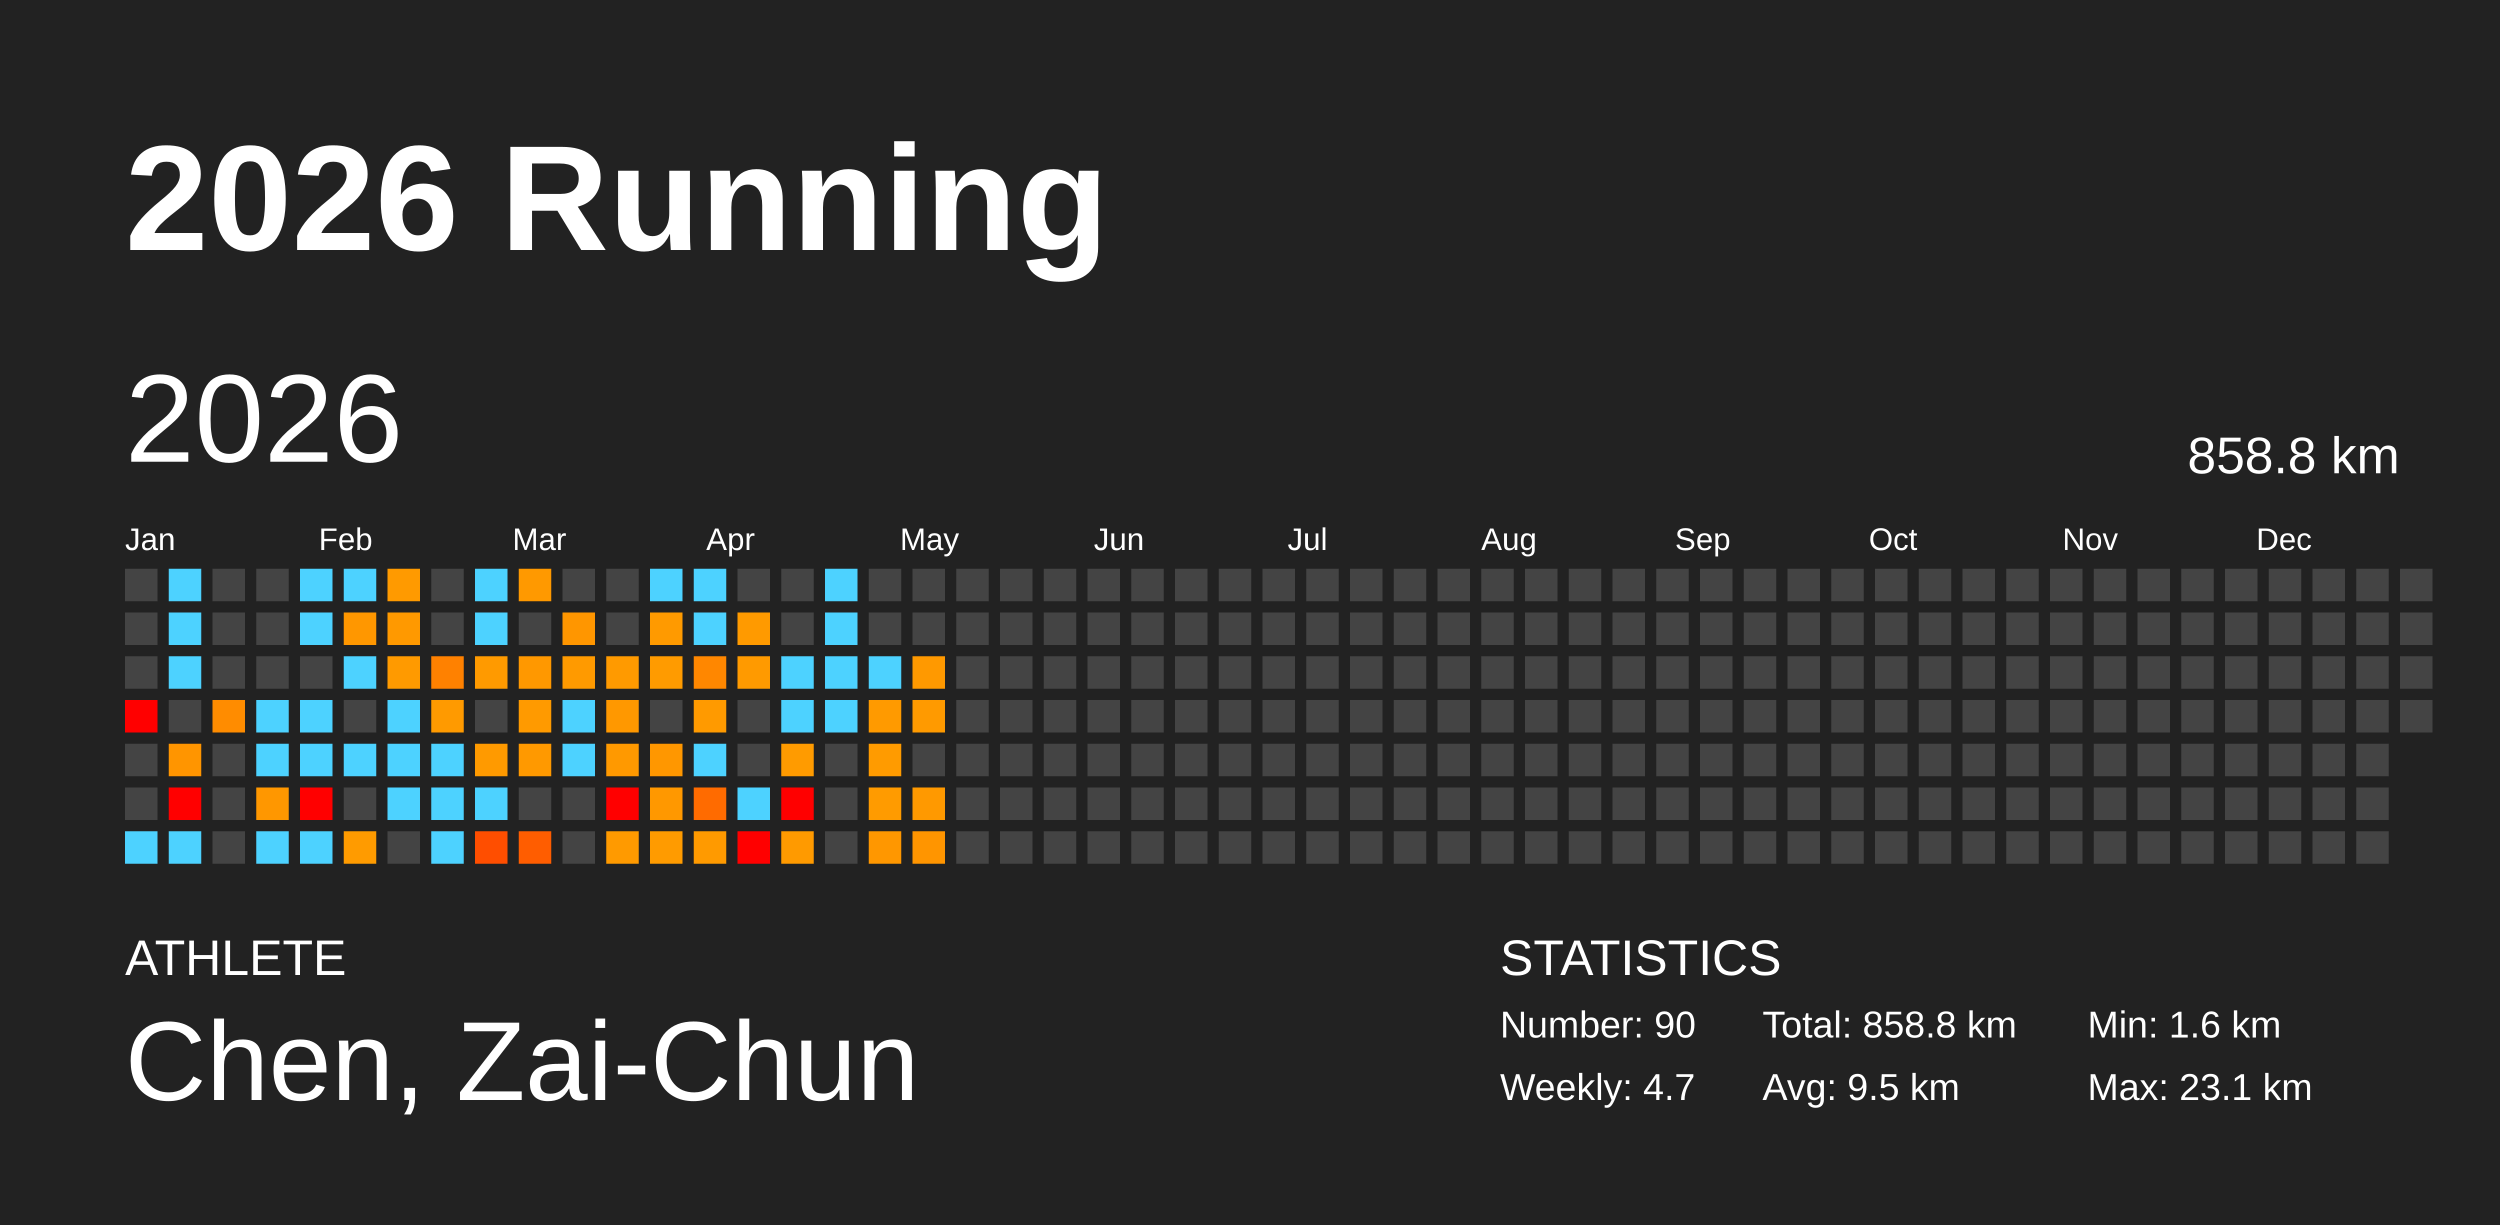
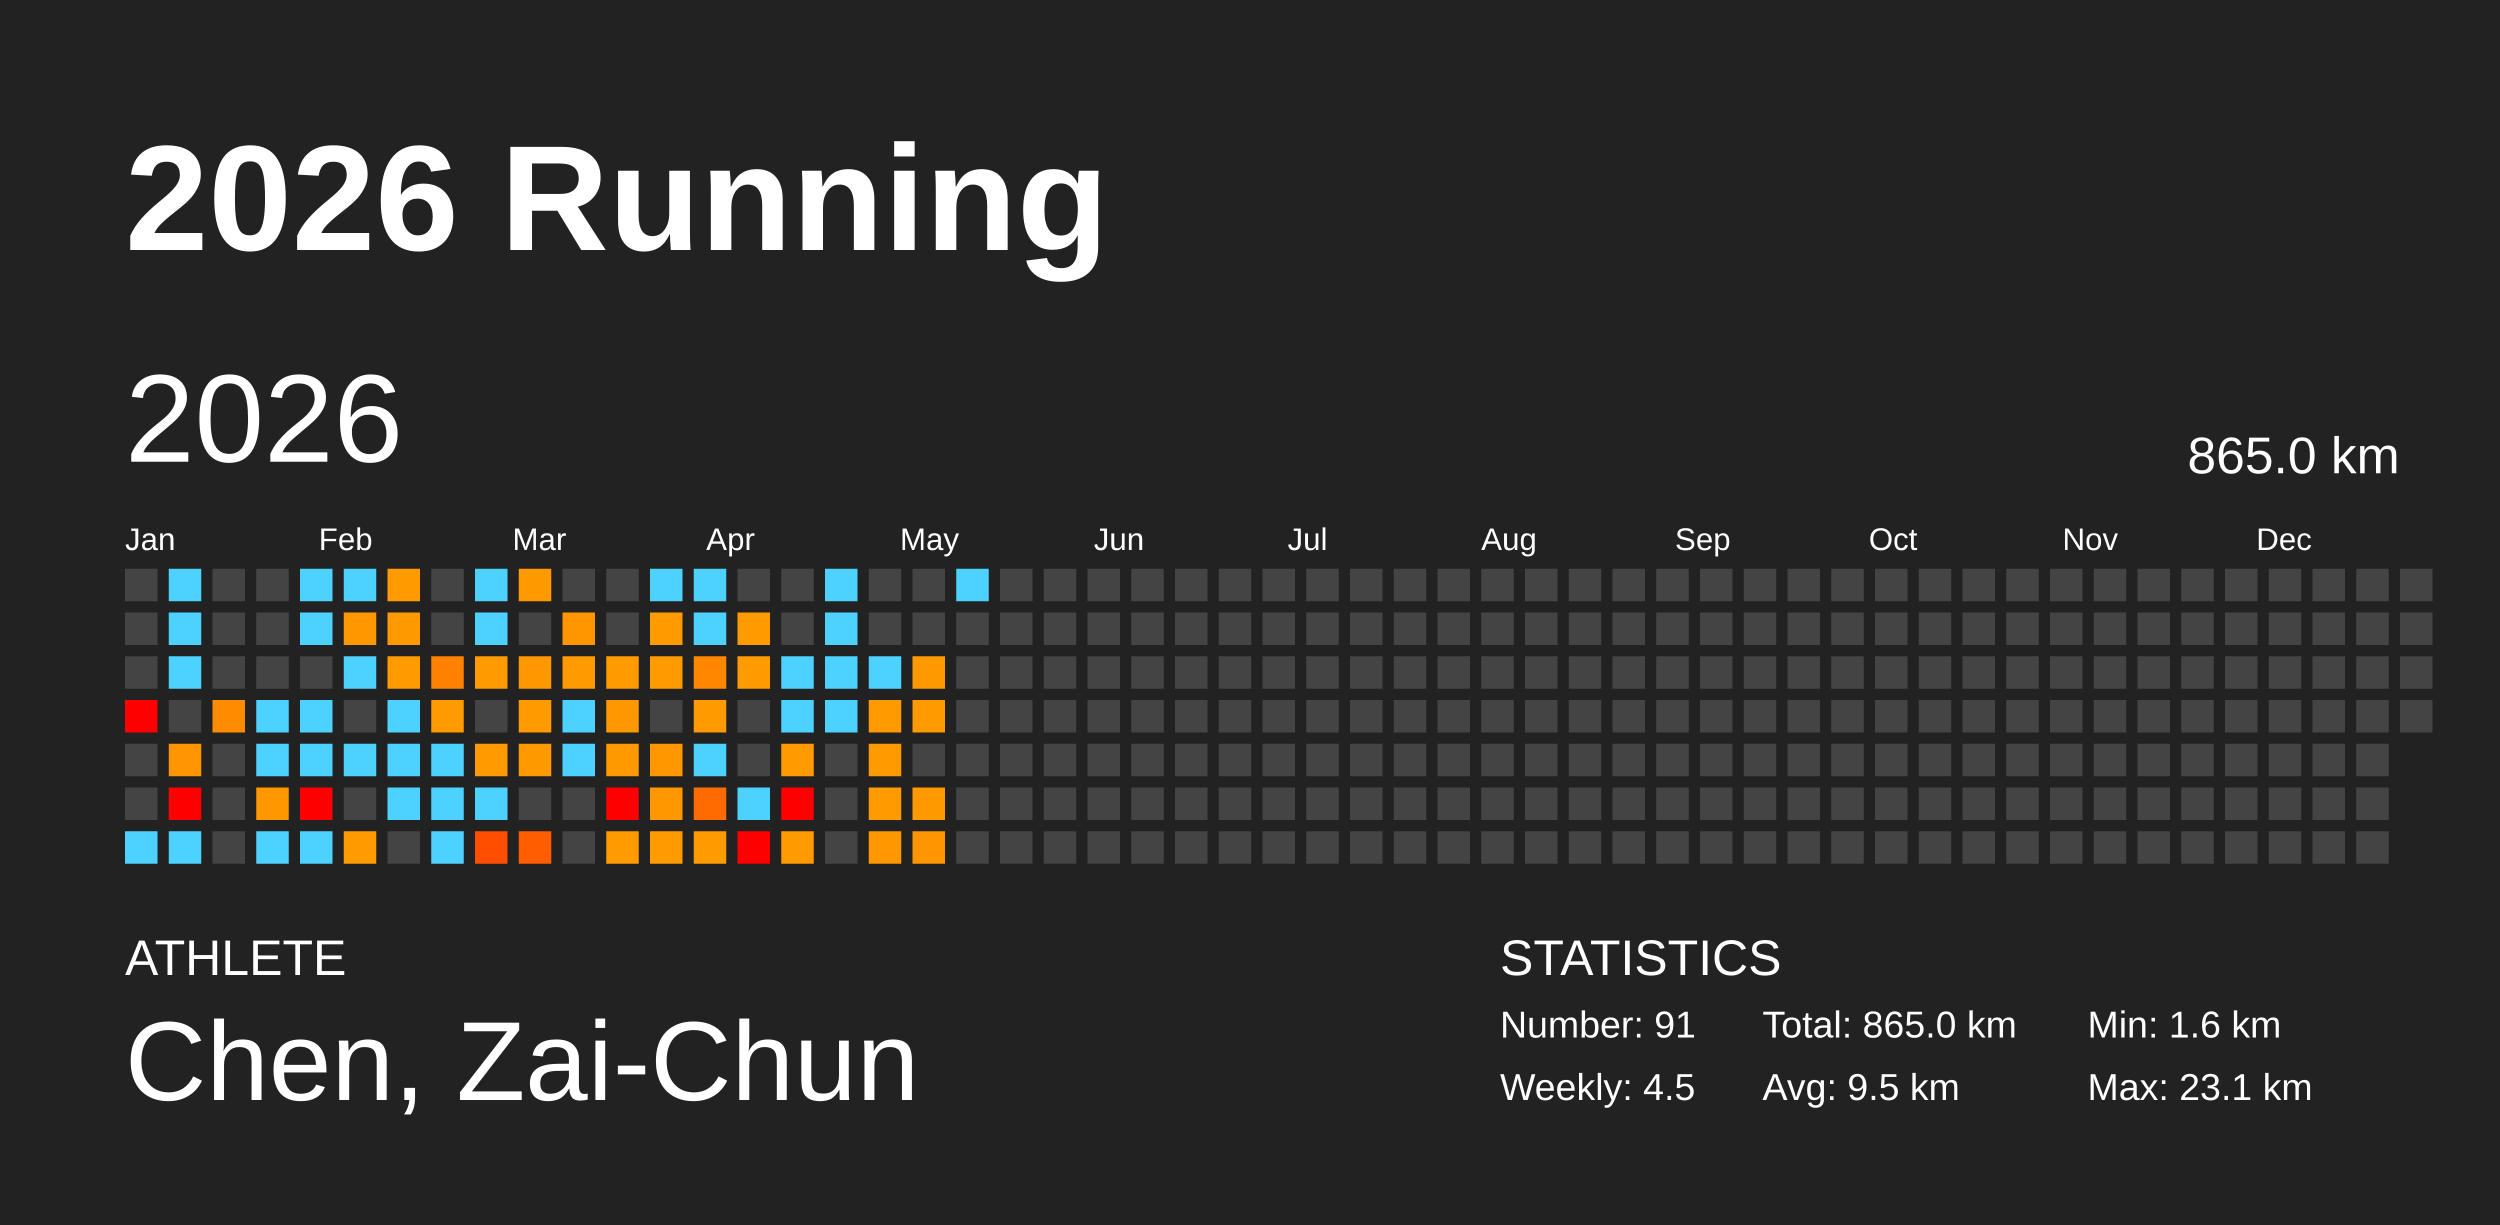
<svg xmlns="http://www.w3.org/2000/svg" baseProfile="full" height="98mm" version="1.1" viewBox="0,0,200,98" width="200mm">
  <defs />
  <rect fill="#222222" height="98" width="200" x="0" y="0" />
  <text fill="#FFFFFF" style="font-size:12px; font-family:Arial; font-weight:bold;" x="10" y="20">2026 Running</text>
  <text fill="#FFFFFF" style="font-size:4px; font-family:Arial" x="10" y="78">ATHLETE</text>
  <text fill="#FFFFFF" style="font-size:9px; font-family:Arial" x="10" y="88">Chen, Zai-Chun</text>
  <text fill="#FFFFFF" style="font-size:4px; font-family:Arial" x="120" y="78">STATISTICS</text>
-   <text fill="#FFFFFF" style="font-size:3px; font-family:Arial" x="120" y="83">Number: 90</text>
-   <text fill="#FFFFFF" style="font-size:3px; font-family:Arial" x="120" y="88">Weekly: 4.7</text>
-   <text fill="#FFFFFF" style="font-size:3px; font-family:Arial" x="141" y="83">Total: 858.8 km</text>
+   <text fill="#FFFFFF" style="font-size:3px; font-family:Arial" x="120" y="83">Number: 91</text>
+   <text fill="#FFFFFF" style="font-size:3px; font-family:Arial" x="120" y="88">Weekly: 4.5</text>
+   <text fill="#FFFFFF" style="font-size:3px; font-family:Arial" x="141" y="83">Total: 865.0 km</text>
  <text fill="#FFFFFF" style="font-size:3px; font-family:Arial" x="141" y="88">Avg: 9.5 km</text>
  <text fill="#FFFFFF" style="font-size:3px; font-family:Arial" x="167" y="83">Min: 1.6 km</text>
  <text fill="#FFFFFF" style="font-size:3px; font-family:Arial" x="167" y="88">Max: 23.1 km</text>
  <text dominant-baseline="hanging" fill="#FFFFFF" style="font-size:10.0px; font-family:Arial;" x="10" y="30">2026</text>
-   <text dominant-baseline="hanging" fill="#FFFFFF" style="font-size:4.125px; font-family:Arial;" x="175" y="35">858.8 km</text>
+   <text dominant-baseline="hanging" fill="#FFFFFF" style="font-size:4.125px; font-family:Arial;" x="175" y="35">865.0 km</text>
  <text fill="#FFFFFF" style="font-size:2.5px; font-family:Arial" x="10.0" y="44">Jan</text>
  <text fill="#FFFFFF" style="font-size:2.5px; font-family:Arial" x="25.5" y="44">Feb</text>
  <text fill="#FFFFFF" style="font-size:2.5px; font-family:Arial" x="41.0" y="44">Mar</text>
  <text fill="#FFFFFF" style="font-size:2.5px; font-family:Arial" x="56.5" y="44">Apr</text>
  <text fill="#FFFFFF" style="font-size:2.5px; font-family:Arial" x="72.0" y="44">May</text>
  <text fill="#FFFFFF" style="font-size:2.5px; font-family:Arial" x="87.5" y="44">Jun</text>
  <text fill="#FFFFFF" style="font-size:2.5px; font-family:Arial" x="103.0" y="44">Jul</text>
  <text fill="#FFFFFF" style="font-size:2.5px; font-family:Arial" x="118.5" y="44">Aug</text>
  <text fill="#FFFFFF" style="font-size:2.5px; font-family:Arial" x="134.0" y="44">Sep</text>
  <text fill="#FFFFFF" style="font-size:2.5px; font-family:Arial" x="149.5" y="44">Oct</text>
  <text fill="#FFFFFF" style="font-size:2.5px; font-family:Arial" x="165.0" y="44">Nov</text>
  <text fill="#FFFFFF" style="font-size:2.5px; font-family:Arial" x="180.5" y="44">Dec</text>
  <rect fill="#444444" height="2.6" width="2.6" x="10.0" y="45.5" />
  <rect fill="#444444" height="2.6" width="2.6" x="10.0" y="49.0" />
  <rect fill="#444444" height="2.6" width="2.6" x="10.0" y="52.5" />
  <rect fill="red" height="2.6" width="2.6" x="10.0" y="56.0" />
  <rect fill="#444444" height="2.6" width="2.6" x="10.0" y="59.5" />
  <rect fill="#444444" height="2.6" width="2.6" x="10.0" y="63.0" />
  <rect fill="#4dd2ff" height="2.6" width="2.6" x="10.0" y="66.5" />
  <rect fill="#4dd2ff" height="2.6" width="2.6" x="13.5" y="45.5" />
  <rect fill="#4dd2ff" height="2.6" width="2.6" x="13.5" y="49.0" />
  <rect fill="#4dd2ff" height="2.6" width="2.6" x="13.5" y="52.5" />
  <rect fill="#444444" height="2.6" width="2.6" x="13.5" y="56.0" />
  <rect fill="#ff9500" height="2.6" width="2.6" x="13.5" y="59.5" />
  <rect fill="red" height="2.6" width="2.6" x="13.5" y="63.0" />
  <rect fill="#4dd2ff" height="2.6" width="2.6" x="13.5" y="66.5" />
  <rect fill="#444444" height="2.6" width="2.6" x="17.0" y="45.5" />
  <rect fill="#444444" height="2.6" width="2.6" x="17.0" y="49.0" />
  <rect fill="#444444" height="2.6" width="2.6" x="17.0" y="52.5" />
  <rect fill="#ff8c00" height="2.6" width="2.6" x="17.0" y="56.0" />
  <rect fill="#444444" height="2.6" width="2.6" x="17.0" y="59.5" />
  <rect fill="#444444" height="2.6" width="2.6" x="17.0" y="63.0" />
  <rect fill="#444444" height="2.6" width="2.6" x="17.0" y="66.5" />
  <rect fill="#444444" height="2.6" width="2.6" x="20.5" y="45.5" />
  <rect fill="#444444" height="2.6" width="2.6" x="20.5" y="49.0" />
  <rect fill="#444444" height="2.6" width="2.6" x="20.5" y="52.5" />
  <rect fill="#4dd2ff" height="2.6" width="2.6" x="20.5" y="56.0" />
  <rect fill="#4dd2ff" height="2.6" width="2.6" x="20.5" y="59.5" />
  <rect fill="#ff9700" height="2.6" width="2.6" x="20.5" y="63.0" />
  <rect fill="#4dd2ff" height="2.6" width="2.6" x="20.5" y="66.5" />
  <rect fill="#4dd2ff" height="2.6" width="2.6" x="24.0" y="45.5" />
  <rect fill="#4dd2ff" height="2.6" width="2.6" x="24.0" y="49.0" />
  <rect fill="#444444" height="2.6" width="2.6" x="24.0" y="52.5" />
  <rect fill="#4dd2ff" height="2.6" width="2.6" x="24.0" y="56.0" />
  <rect fill="#4dd2ff" height="2.6" width="2.6" x="24.0" y="59.5" />
  <rect fill="red" height="2.6" width="2.6" x="24.0" y="63.0" />
  <rect fill="#4dd2ff" height="2.6" width="2.6" x="24.0" y="66.5" />
  <rect fill="#4dd2ff" height="2.6" width="2.6" x="27.5" y="45.5" />
  <rect fill="#ff9700" height="2.6" width="2.6" x="27.5" y="49.0" />
  <rect fill="#4dd2ff" height="2.6" width="2.6" x="27.5" y="52.5" />
  <rect fill="#444444" height="2.6" width="2.6" x="27.5" y="56.0" />
  <rect fill="#4dd2ff" height="2.6" width="2.6" x="27.5" y="59.5" />
  <rect fill="#444444" height="2.6" width="2.6" x="27.5" y="63.0" />
  <rect fill="#ff9b00" height="2.6" width="2.6" x="27.5" y="66.5" />
  <rect fill="#ff9a00" height="2.6" width="2.6" x="31.0" y="45.5" />
  <rect fill="#ff9900" height="2.6" width="2.6" x="31.0" y="49.0" />
  <rect fill="#ff9a00" height="2.6" width="2.6" x="31.0" y="52.5" />
  <rect fill="#4dd2ff" height="2.6" width="2.6" x="31.0" y="56.0" />
  <rect fill="#4dd2ff" height="2.6" width="2.6" x="31.0" y="59.5" />
  <rect fill="#4dd2ff" height="2.6" width="2.6" x="31.0" y="63.0" />
  <rect fill="#444444" height="2.6" width="2.6" x="31.0" y="66.5" />
  <rect fill="#444444" height="2.6" width="2.6" x="34.5" y="45.5" />
  <rect fill="#444444" height="2.6" width="2.6" x="34.5" y="49.0" />
  <rect fill="#ff8100" height="2.6" width="2.6" x="34.5" y="52.5" />
  <rect fill="#ff9a00" height="2.6" width="2.6" x="34.5" y="56.0" />
  <rect fill="#4dd2ff" height="2.6" width="2.6" x="34.5" y="59.5" />
  <rect fill="#4dd2ff" height="2.6" width="2.6" x="34.5" y="63.0" />
  <rect fill="#4dd2ff" height="2.6" width="2.6" x="34.5" y="66.5" />
  <rect fill="#4dd2ff" height="2.6" width="2.6" x="38.0" y="45.5" />
  <rect fill="#4dd2ff" height="2.6" width="2.6" x="38.0" y="49.0" />
  <rect fill="#ff9a00" height="2.6" width="2.6" x="38.0" y="52.5" />
  <rect fill="#444444" height="2.6" width="2.6" x="38.0" y="56.0" />
  <rect fill="#ff9a00" height="2.6" width="2.6" x="38.0" y="59.5" />
  <rect fill="#4dd2ff" height="2.6" width="2.6" x="38.0" y="63.0" />
  <rect fill="#ff4e00" height="2.6" width="2.6" x="38.0" y="66.5" />
  <rect fill="#ff9900" height="2.6" width="2.6" x="41.5" y="45.5" />
  <rect fill="#444444" height="2.6" width="2.6" x="41.5" y="49.0" />
  <rect fill="#ff9800" height="2.6" width="2.6" x="41.5" y="52.5" />
  <rect fill="#ff9a00" height="2.6" width="2.6" x="41.5" y="56.0" />
  <rect fill="#ff9900" height="2.6" width="2.6" x="41.5" y="59.5" />
  <rect fill="#444444" height="2.6" width="2.6" x="41.5" y="63.0" />
  <rect fill="#ff5d00" height="2.6" width="2.6" x="41.5" y="66.5" />
  <rect fill="#444444" height="2.6" width="2.6" x="45.0" y="45.5" />
  <rect fill="#ff9600" height="2.6" width="2.6" x="45.0" y="49.0" />
  <rect fill="#ff9a00" height="2.6" width="2.6" x="45.0" y="52.5" />
  <rect fill="#4dd2ff" height="2.6" width="2.6" x="45.0" y="56.0" />
  <rect fill="#4dd2ff" height="2.6" width="2.6" x="45.0" y="59.5" />
  <rect fill="#444444" height="2.6" width="2.6" x="45.0" y="63.0" />
  <rect fill="#444444" height="2.6" width="2.6" x="45.0" y="66.5" />
  <rect fill="#444444" height="2.6" width="2.6" x="48.5" y="45.5" />
  <rect fill="#444444" height="2.6" width="2.6" x="48.5" y="49.0" />
  <rect fill="#ff9a00" height="2.6" width="2.6" x="48.5" y="52.5" />
  <rect fill="#ff9800" height="2.6" width="2.6" x="48.5" y="56.0" />
  <rect fill="#ff9900" height="2.6" width="2.6" x="48.5" y="59.5" />
  <rect fill="red" height="2.6" width="2.6" x="48.5" y="63.0" />
  <rect fill="#ff9a00" height="2.6" width="2.6" x="48.5" y="66.5" />
  <rect fill="#4dd2ff" height="2.6" width="2.6" x="52.0" y="45.5" />
  <rect fill="#ff9a00" height="2.6" width="2.6" x="52.0" y="49.0" />
  <rect fill="#ff9b00" height="2.6" width="2.6" x="52.0" y="52.5" />
  <rect fill="#444444" height="2.6" width="2.6" x="52.0" y="56.0" />
  <rect fill="#ff9700" height="2.6" width="2.6" x="52.0" y="59.5" />
  <rect fill="#ff9800" height="2.6" width="2.6" x="52.0" y="63.0" />
  <rect fill="#ff9b00" height="2.6" width="2.6" x="52.0" y="66.5" />
  <rect fill="#4dd2ff" height="2.6" width="2.6" x="55.5" y="45.5" />
  <rect fill="#4dd2ff" height="2.6" width="2.6" x="55.5" y="49.0" />
  <rect fill="#ff8700" height="2.6" width="2.6" x="55.5" y="52.5" />
  <rect fill="#ff9a00" height="2.6" width="2.6" x="55.5" y="56.0" />
  <rect fill="#4dd2ff" height="2.6" width="2.6" x="55.5" y="59.5" />
  <rect fill="#ff6b00" height="2.6" width="2.6" x="55.5" y="63.0" />
  <rect fill="#ff9a00" height="2.6" width="2.6" x="55.5" y="66.5" />
  <rect fill="#444444" height="2.6" width="2.6" x="59.0" y="45.5" />
  <rect fill="#ff9a00" height="2.6" width="2.6" x="59.0" y="49.0" />
  <rect fill="#ff9a00" height="2.6" width="2.6" x="59.0" y="52.5" />
  <rect fill="#444444" height="2.6" width="2.6" x="59.0" y="56.0" />
  <rect fill="#444444" height="2.6" width="2.6" x="59.0" y="59.5" />
  <rect fill="#4dd2ff" height="2.6" width="2.6" x="59.0" y="63.0" />
  <rect fill="red" height="2.6" width="2.6" x="59.0" y="66.5" />
  <rect fill="#444444" height="2.6" width="2.6" x="62.5" y="45.5" />
  <rect fill="#444444" height="2.6" width="2.6" x="62.5" y="49.0" />
  <rect fill="#4dd2ff" height="2.6" width="2.6" x="62.5" y="52.5" />
  <rect fill="#4dd2ff" height="2.6" width="2.6" x="62.5" y="56.0" />
  <rect fill="#ff9b00" height="2.6" width="2.6" x="62.5" y="59.5" />
  <rect fill="red" height="2.6" width="2.6" x="62.5" y="63.0" />
  <rect fill="#ff9a00" height="2.6" width="2.6" x="62.5" y="66.5" />
  <rect fill="#4dd2ff" height="2.6" width="2.6" x="66.0" y="45.5" />
  <rect fill="#4dd2ff" height="2.6" width="2.6" x="66.0" y="49.0" />
  <rect fill="#4dd2ff" height="2.6" width="2.6" x="66.0" y="52.5" />
  <rect fill="#4dd2ff" height="2.6" width="2.6" x="66.0" y="56.0" />
  <rect fill="#444444" height="2.6" width="2.6" x="66.0" y="59.5" />
  <rect fill="#444444" height="2.6" width="2.6" x="66.0" y="63.0" />
  <rect fill="#444444" height="2.6" width="2.6" x="66.0" y="66.5" />
  <rect fill="#444444" height="2.6" width="2.6" x="69.5" y="45.5" />
  <rect fill="#444444" height="2.6" width="2.6" x="69.5" y="49.0" />
  <rect fill="#4dd2ff" height="2.6" width="2.6" x="69.5" y="52.5" />
  <rect fill="#ff9a00" height="2.6" width="2.6" x="69.5" y="56.0" />
  <rect fill="#ff9b00" height="2.6" width="2.6" x="69.5" y="59.5" />
  <rect fill="#ff9b00" height="2.6" width="2.6" x="69.5" y="63.0" />
  <rect fill="#ff9700" height="2.6" width="2.6" x="69.5" y="66.5" />
  <rect fill="#444444" height="2.6" width="2.6" x="73.0" y="45.5" />
  <rect fill="#444444" height="2.6" width="2.6" x="73.0" y="49.0" />
  <rect fill="#ff9900" height="2.6" width="2.6" x="73.0" y="52.5" />
  <rect fill="#ff9a00" height="2.6" width="2.6" x="73.0" y="56.0" />
  <rect fill="#444444" height="2.6" width="2.6" x="73.0" y="59.5" />
  <rect fill="#ff9900" height="2.6" width="2.6" x="73.0" y="63.0" />
  <rect fill="#ff9500" height="2.6" width="2.6" x="73.0" y="66.5" />
-   <rect fill="#444444" height="2.6" width="2.6" x="76.5" y="45.5" />
+   <rect fill="#4dd2ff" height="2.6" width="2.6" x="76.5" y="45.5" />
  <rect fill="#444444" height="2.6" width="2.6" x="76.5" y="49.0" />
  <rect fill="#444444" height="2.6" width="2.6" x="76.5" y="52.5" />
  <rect fill="#444444" height="2.6" width="2.6" x="76.5" y="56.0" />
  <rect fill="#444444" height="2.6" width="2.6" x="76.5" y="59.5" />
  <rect fill="#444444" height="2.6" width="2.6" x="76.5" y="63.0" />
  <rect fill="#444444" height="2.6" width="2.6" x="76.5" y="66.5" />
  <rect fill="#444444" height="2.6" width="2.6" x="80.0" y="45.5" />
  <rect fill="#444444" height="2.6" width="2.6" x="80.0" y="49.0" />
  <rect fill="#444444" height="2.6" width="2.6" x="80.0" y="52.5" />
  <rect fill="#444444" height="2.6" width="2.6" x="80.0" y="56.0" />
  <rect fill="#444444" height="2.6" width="2.6" x="80.0" y="59.5" />
  <rect fill="#444444" height="2.6" width="2.6" x="80.0" y="63.0" />
  <rect fill="#444444" height="2.6" width="2.6" x="80.0" y="66.5" />
  <rect fill="#444444" height="2.6" width="2.6" x="83.5" y="45.5" />
  <rect fill="#444444" height="2.6" width="2.6" x="83.5" y="49.0" />
  <rect fill="#444444" height="2.6" width="2.6" x="83.5" y="52.5" />
  <rect fill="#444444" height="2.6" width="2.6" x="83.5" y="56.0" />
  <rect fill="#444444" height="2.6" width="2.6" x="83.5" y="59.5" />
  <rect fill="#444444" height="2.6" width="2.6" x="83.5" y="63.0" />
  <rect fill="#444444" height="2.6" width="2.6" x="83.5" y="66.5" />
  <rect fill="#444444" height="2.6" width="2.6" x="87.0" y="45.5" />
  <rect fill="#444444" height="2.6" width="2.6" x="87.0" y="49.0" />
  <rect fill="#444444" height="2.6" width="2.6" x="87.0" y="52.5" />
  <rect fill="#444444" height="2.6" width="2.6" x="87.0" y="56.0" />
  <rect fill="#444444" height="2.6" width="2.6" x="87.0" y="59.5" />
  <rect fill="#444444" height="2.6" width="2.6" x="87.0" y="63.0" />
  <rect fill="#444444" height="2.6" width="2.6" x="87.0" y="66.5" />
  <rect fill="#444444" height="2.6" width="2.6" x="90.5" y="45.5" />
  <rect fill="#444444" height="2.6" width="2.6" x="90.5" y="49.0" />
  <rect fill="#444444" height="2.6" width="2.6" x="90.5" y="52.5" />
  <rect fill="#444444" height="2.6" width="2.6" x="90.5" y="56.0" />
  <rect fill="#444444" height="2.6" width="2.6" x="90.5" y="59.5" />
  <rect fill="#444444" height="2.6" width="2.6" x="90.5" y="63.0" />
  <rect fill="#444444" height="2.6" width="2.6" x="90.5" y="66.5" />
  <rect fill="#444444" height="2.6" width="2.6" x="94.0" y="45.5" />
  <rect fill="#444444" height="2.6" width="2.6" x="94.0" y="49.0" />
  <rect fill="#444444" height="2.6" width="2.6" x="94.0" y="52.5" />
  <rect fill="#444444" height="2.6" width="2.6" x="94.0" y="56.0" />
  <rect fill="#444444" height="2.6" width="2.6" x="94.0" y="59.5" />
  <rect fill="#444444" height="2.6" width="2.6" x="94.0" y="63.0" />
  <rect fill="#444444" height="2.6" width="2.6" x="94.0" y="66.5" />
  <rect fill="#444444" height="2.6" width="2.6" x="97.5" y="45.5" />
  <rect fill="#444444" height="2.6" width="2.6" x="97.5" y="49.0" />
  <rect fill="#444444" height="2.6" width="2.6" x="97.5" y="52.5" />
  <rect fill="#444444" height="2.6" width="2.6" x="97.5" y="56.0" />
  <rect fill="#444444" height="2.6" width="2.6" x="97.5" y="59.5" />
  <rect fill="#444444" height="2.6" width="2.6" x="97.5" y="63.0" />
  <rect fill="#444444" height="2.6" width="2.6" x="97.5" y="66.5" />
  <rect fill="#444444" height="2.6" width="2.6" x="101.0" y="45.5" />
  <rect fill="#444444" height="2.6" width="2.6" x="101.0" y="49.0" />
  <rect fill="#444444" height="2.6" width="2.6" x="101.0" y="52.5" />
  <rect fill="#444444" height="2.6" width="2.6" x="101.0" y="56.0" />
  <rect fill="#444444" height="2.6" width="2.6" x="101.0" y="59.5" />
  <rect fill="#444444" height="2.6" width="2.6" x="101.0" y="63.0" />
  <rect fill="#444444" height="2.6" width="2.6" x="101.0" y="66.5" />
  <rect fill="#444444" height="2.6" width="2.6" x="104.5" y="45.5" />
  <rect fill="#444444" height="2.6" width="2.6" x="104.5" y="49.0" />
  <rect fill="#444444" height="2.6" width="2.6" x="104.5" y="52.5" />
  <rect fill="#444444" height="2.6" width="2.6" x="104.5" y="56.0" />
  <rect fill="#444444" height="2.6" width="2.6" x="104.5" y="59.5" />
  <rect fill="#444444" height="2.6" width="2.6" x="104.5" y="63.0" />
  <rect fill="#444444" height="2.6" width="2.6" x="104.5" y="66.5" />
  <rect fill="#444444" height="2.6" width="2.6" x="108.0" y="45.5" />
  <rect fill="#444444" height="2.6" width="2.6" x="108.0" y="49.0" />
  <rect fill="#444444" height="2.6" width="2.6" x="108.0" y="52.5" />
  <rect fill="#444444" height="2.6" width="2.6" x="108.0" y="56.0" />
  <rect fill="#444444" height="2.6" width="2.6" x="108.0" y="59.5" />
  <rect fill="#444444" height="2.6" width="2.6" x="108.0" y="63.0" />
  <rect fill="#444444" height="2.6" width="2.6" x="108.0" y="66.5" />
  <rect fill="#444444" height="2.6" width="2.6" x="111.5" y="45.5" />
  <rect fill="#444444" height="2.6" width="2.6" x="111.5" y="49.0" />
  <rect fill="#444444" height="2.6" width="2.6" x="111.5" y="52.5" />
  <rect fill="#444444" height="2.6" width="2.6" x="111.5" y="56.0" />
  <rect fill="#444444" height="2.6" width="2.6" x="111.5" y="59.5" />
  <rect fill="#444444" height="2.6" width="2.6" x="111.5" y="63.0" />
  <rect fill="#444444" height="2.6" width="2.6" x="111.5" y="66.5" />
  <rect fill="#444444" height="2.6" width="2.6" x="115.0" y="45.5" />
  <rect fill="#444444" height="2.6" width="2.6" x="115.0" y="49.0" />
  <rect fill="#444444" height="2.6" width="2.6" x="115.0" y="52.5" />
  <rect fill="#444444" height="2.6" width="2.6" x="115.0" y="56.0" />
  <rect fill="#444444" height="2.6" width="2.6" x="115.0" y="59.5" />
  <rect fill="#444444" height="2.6" width="2.6" x="115.0" y="63.0" />
  <rect fill="#444444" height="2.6" width="2.6" x="115.0" y="66.5" />
  <rect fill="#444444" height="2.6" width="2.6" x="118.5" y="45.5" />
  <rect fill="#444444" height="2.6" width="2.6" x="118.5" y="49.0" />
  <rect fill="#444444" height="2.6" width="2.6" x="118.5" y="52.5" />
  <rect fill="#444444" height="2.6" width="2.6" x="118.5" y="56.0" />
  <rect fill="#444444" height="2.6" width="2.6" x="118.5" y="59.5" />
  <rect fill="#444444" height="2.6" width="2.6" x="118.5" y="63.0" />
  <rect fill="#444444" height="2.6" width="2.6" x="118.5" y="66.5" />
  <rect fill="#444444" height="2.6" width="2.6" x="122.0" y="45.5" />
  <rect fill="#444444" height="2.6" width="2.6" x="122.0" y="49.0" />
  <rect fill="#444444" height="2.6" width="2.6" x="122.0" y="52.5" />
  <rect fill="#444444" height="2.6" width="2.6" x="122.0" y="56.0" />
  <rect fill="#444444" height="2.6" width="2.6" x="122.0" y="59.5" />
  <rect fill="#444444" height="2.6" width="2.6" x="122.0" y="63.0" />
  <rect fill="#444444" height="2.6" width="2.6" x="122.0" y="66.5" />
  <rect fill="#444444" height="2.6" width="2.6" x="125.5" y="45.5" />
  <rect fill="#444444" height="2.6" width="2.6" x="125.5" y="49.0" />
  <rect fill="#444444" height="2.6" width="2.6" x="125.5" y="52.5" />
  <rect fill="#444444" height="2.6" width="2.6" x="125.5" y="56.0" />
  <rect fill="#444444" height="2.6" width="2.6" x="125.5" y="59.5" />
  <rect fill="#444444" height="2.6" width="2.6" x="125.5" y="63.0" />
  <rect fill="#444444" height="2.6" width="2.6" x="125.5" y="66.5" />
  <rect fill="#444444" height="2.6" width="2.6" x="129.0" y="45.5" />
  <rect fill="#444444" height="2.6" width="2.6" x="129.0" y="49.0" />
  <rect fill="#444444" height="2.6" width="2.6" x="129.0" y="52.5" />
  <rect fill="#444444" height="2.6" width="2.6" x="129.0" y="56.0" />
  <rect fill="#444444" height="2.6" width="2.6" x="129.0" y="59.5" />
  <rect fill="#444444" height="2.6" width="2.6" x="129.0" y="63.0" />
  <rect fill="#444444" height="2.6" width="2.6" x="129.0" y="66.5" />
  <rect fill="#444444" height="2.6" width="2.6" x="132.5" y="45.5" />
  <rect fill="#444444" height="2.6" width="2.6" x="132.5" y="49.0" />
  <rect fill="#444444" height="2.6" width="2.6" x="132.5" y="52.5" />
  <rect fill="#444444" height="2.6" width="2.6" x="132.5" y="56.0" />
  <rect fill="#444444" height="2.6" width="2.6" x="132.5" y="59.5" />
  <rect fill="#444444" height="2.6" width="2.6" x="132.5" y="63.0" />
  <rect fill="#444444" height="2.6" width="2.6" x="132.5" y="66.5" />
  <rect fill="#444444" height="2.6" width="2.6" x="136.0" y="45.5" />
  <rect fill="#444444" height="2.6" width="2.6" x="136.0" y="49.0" />
  <rect fill="#444444" height="2.6" width="2.6" x="136.0" y="52.5" />
  <rect fill="#444444" height="2.6" width="2.6" x="136.0" y="56.0" />
  <rect fill="#444444" height="2.6" width="2.6" x="136.0" y="59.5" />
  <rect fill="#444444" height="2.6" width="2.6" x="136.0" y="63.0" />
  <rect fill="#444444" height="2.6" width="2.6" x="136.0" y="66.5" />
  <rect fill="#444444" height="2.6" width="2.6" x="139.5" y="45.5" />
  <rect fill="#444444" height="2.6" width="2.6" x="139.5" y="49.0" />
  <rect fill="#444444" height="2.6" width="2.6" x="139.5" y="52.5" />
  <rect fill="#444444" height="2.6" width="2.6" x="139.5" y="56.0" />
  <rect fill="#444444" height="2.6" width="2.6" x="139.5" y="59.5" />
  <rect fill="#444444" height="2.6" width="2.6" x="139.5" y="63.0" />
  <rect fill="#444444" height="2.6" width="2.6" x="139.5" y="66.5" />
  <rect fill="#444444" height="2.6" width="2.6" x="143.0" y="45.5" />
  <rect fill="#444444" height="2.6" width="2.6" x="143.0" y="49.0" />
  <rect fill="#444444" height="2.6" width="2.6" x="143.0" y="52.5" />
  <rect fill="#444444" height="2.6" width="2.6" x="143.0" y="56.0" />
  <rect fill="#444444" height="2.6" width="2.6" x="143.0" y="59.5" />
  <rect fill="#444444" height="2.6" width="2.6" x="143.0" y="63.0" />
  <rect fill="#444444" height="2.6" width="2.6" x="143.0" y="66.5" />
  <rect fill="#444444" height="2.6" width="2.6" x="146.5" y="45.5" />
  <rect fill="#444444" height="2.6" width="2.6" x="146.5" y="49.0" />
  <rect fill="#444444" height="2.6" width="2.6" x="146.5" y="52.5" />
  <rect fill="#444444" height="2.6" width="2.6" x="146.5" y="56.0" />
  <rect fill="#444444" height="2.6" width="2.6" x="146.5" y="59.5" />
  <rect fill="#444444" height="2.6" width="2.6" x="146.5" y="63.0" />
  <rect fill="#444444" height="2.6" width="2.6" x="146.5" y="66.5" />
  <rect fill="#444444" height="2.6" width="2.6" x="150.0" y="45.5" />
  <rect fill="#444444" height="2.6" width="2.6" x="150.0" y="49.0" />
  <rect fill="#444444" height="2.6" width="2.6" x="150.0" y="52.5" />
  <rect fill="#444444" height="2.6" width="2.6" x="150.0" y="56.0" />
  <rect fill="#444444" height="2.6" width="2.6" x="150.0" y="59.5" />
  <rect fill="#444444" height="2.6" width="2.6" x="150.0" y="63.0" />
  <rect fill="#444444" height="2.6" width="2.6" x="150.0" y="66.5" />
  <rect fill="#444444" height="2.6" width="2.6" x="153.5" y="45.5" />
  <rect fill="#444444" height="2.6" width="2.6" x="153.5" y="49.0" />
  <rect fill="#444444" height="2.6" width="2.6" x="153.5" y="52.5" />
  <rect fill="#444444" height="2.6" width="2.6" x="153.5" y="56.0" />
  <rect fill="#444444" height="2.6" width="2.6" x="153.5" y="59.5" />
  <rect fill="#444444" height="2.6" width="2.6" x="153.5" y="63.0" />
  <rect fill="#444444" height="2.6" width="2.6" x="153.5" y="66.5" />
  <rect fill="#444444" height="2.6" width="2.6" x="157.0" y="45.5" />
  <rect fill="#444444" height="2.6" width="2.6" x="157.0" y="49.0" />
  <rect fill="#444444" height="2.6" width="2.6" x="157.0" y="52.5" />
  <rect fill="#444444" height="2.6" width="2.6" x="157.0" y="56.0" />
  <rect fill="#444444" height="2.6" width="2.6" x="157.0" y="59.5" />
  <rect fill="#444444" height="2.6" width="2.6" x="157.0" y="63.0" />
  <rect fill="#444444" height="2.6" width="2.6" x="157.0" y="66.5" />
  <rect fill="#444444" height="2.6" width="2.6" x="160.5" y="45.5" />
  <rect fill="#444444" height="2.6" width="2.6" x="160.5" y="49.0" />
  <rect fill="#444444" height="2.6" width="2.6" x="160.5" y="52.5" />
  <rect fill="#444444" height="2.6" width="2.6" x="160.5" y="56.0" />
  <rect fill="#444444" height="2.6" width="2.6" x="160.5" y="59.5" />
  <rect fill="#444444" height="2.6" width="2.6" x="160.5" y="63.0" />
  <rect fill="#444444" height="2.6" width="2.6" x="160.5" y="66.5" />
  <rect fill="#444444" height="2.6" width="2.6" x="164.0" y="45.5" />
  <rect fill="#444444" height="2.6" width="2.6" x="164.0" y="49.0" />
  <rect fill="#444444" height="2.6" width="2.6" x="164.0" y="52.5" />
  <rect fill="#444444" height="2.6" width="2.6" x="164.0" y="56.0" />
  <rect fill="#444444" height="2.6" width="2.6" x="164.0" y="59.5" />
  <rect fill="#444444" height="2.6" width="2.6" x="164.0" y="63.0" />
  <rect fill="#444444" height="2.6" width="2.6" x="164.0" y="66.5" />
  <rect fill="#444444" height="2.6" width="2.6" x="167.5" y="45.5" />
  <rect fill="#444444" height="2.6" width="2.6" x="167.5" y="49.0" />
  <rect fill="#444444" height="2.6" width="2.6" x="167.5" y="52.5" />
  <rect fill="#444444" height="2.6" width="2.6" x="167.5" y="56.0" />
  <rect fill="#444444" height="2.6" width="2.6" x="167.5" y="59.5" />
  <rect fill="#444444" height="2.6" width="2.6" x="167.5" y="63.0" />
  <rect fill="#444444" height="2.6" width="2.6" x="167.5" y="66.5" />
  <rect fill="#444444" height="2.6" width="2.6" x="171.0" y="45.5" />
  <rect fill="#444444" height="2.6" width="2.6" x="171.0" y="49.0" />
  <rect fill="#444444" height="2.6" width="2.6" x="171.0" y="52.5" />
  <rect fill="#444444" height="2.6" width="2.6" x="171.0" y="56.0" />
  <rect fill="#444444" height="2.6" width="2.6" x="171.0" y="59.5" />
  <rect fill="#444444" height="2.6" width="2.6" x="171.0" y="63.0" />
  <rect fill="#444444" height="2.6" width="2.6" x="171.0" y="66.5" />
  <rect fill="#444444" height="2.6" width="2.6" x="174.5" y="45.5" />
  <rect fill="#444444" height="2.6" width="2.6" x="174.5" y="49.0" />
  <rect fill="#444444" height="2.6" width="2.6" x="174.5" y="52.5" />
  <rect fill="#444444" height="2.6" width="2.6" x="174.5" y="56.0" />
  <rect fill="#444444" height="2.6" width="2.6" x="174.5" y="59.5" />
  <rect fill="#444444" height="2.6" width="2.6" x="174.5" y="63.0" />
  <rect fill="#444444" height="2.6" width="2.6" x="174.5" y="66.5" />
  <rect fill="#444444" height="2.6" width="2.6" x="178.0" y="45.5" />
  <rect fill="#444444" height="2.6" width="2.6" x="178.0" y="49.0" />
  <rect fill="#444444" height="2.6" width="2.6" x="178.0" y="52.5" />
  <rect fill="#444444" height="2.6" width="2.6" x="178.0" y="56.0" />
  <rect fill="#444444" height="2.6" width="2.6" x="178.0" y="59.5" />
  <rect fill="#444444" height="2.6" width="2.6" x="178.0" y="63.0" />
  <rect fill="#444444" height="2.6" width="2.6" x="178.0" y="66.5" />
  <rect fill="#444444" height="2.6" width="2.6" x="181.5" y="45.5" />
  <rect fill="#444444" height="2.6" width="2.6" x="181.5" y="49.0" />
  <rect fill="#444444" height="2.6" width="2.6" x="181.5" y="52.5" />
  <rect fill="#444444" height="2.6" width="2.6" x="181.5" y="56.0" />
  <rect fill="#444444" height="2.6" width="2.6" x="181.5" y="59.5" />
  <rect fill="#444444" height="2.6" width="2.6" x="181.5" y="63.0" />
  <rect fill="#444444" height="2.6" width="2.6" x="181.5" y="66.5" />
  <rect fill="#444444" height="2.6" width="2.6" x="185.0" y="45.5" />
  <rect fill="#444444" height="2.6" width="2.6" x="185.0" y="49.0" />
  <rect fill="#444444" height="2.6" width="2.6" x="185.0" y="52.5" />
  <rect fill="#444444" height="2.6" width="2.6" x="185.0" y="56.0" />
  <rect fill="#444444" height="2.6" width="2.6" x="185.0" y="59.5" />
  <rect fill="#444444" height="2.6" width="2.6" x="185.0" y="63.0" />
  <rect fill="#444444" height="2.6" width="2.6" x="185.0" y="66.5" />
  <rect fill="#444444" height="2.6" width="2.6" x="188.5" y="45.5" />
  <rect fill="#444444" height="2.6" width="2.6" x="188.5" y="49.0" />
  <rect fill="#444444" height="2.6" width="2.6" x="188.5" y="52.5" />
  <rect fill="#444444" height="2.6" width="2.6" x="188.5" y="56.0" />
  <rect fill="#444444" height="2.6" width="2.6" x="188.5" y="59.5" />
  <rect fill="#444444" height="2.6" width="2.6" x="188.5" y="63.0" />
  <rect fill="#444444" height="2.6" width="2.6" x="188.5" y="66.5" />
  <rect fill="#444444" height="2.6" width="2.6" x="192.0" y="45.5" />
  <rect fill="#444444" height="2.6" width="2.6" x="192.0" y="49.0" />
  <rect fill="#444444" height="2.6" width="2.6" x="192.0" y="52.5" />
  <rect fill="#444444" height="2.6" width="2.6" x="192.0" y="56.0" />
</svg>
